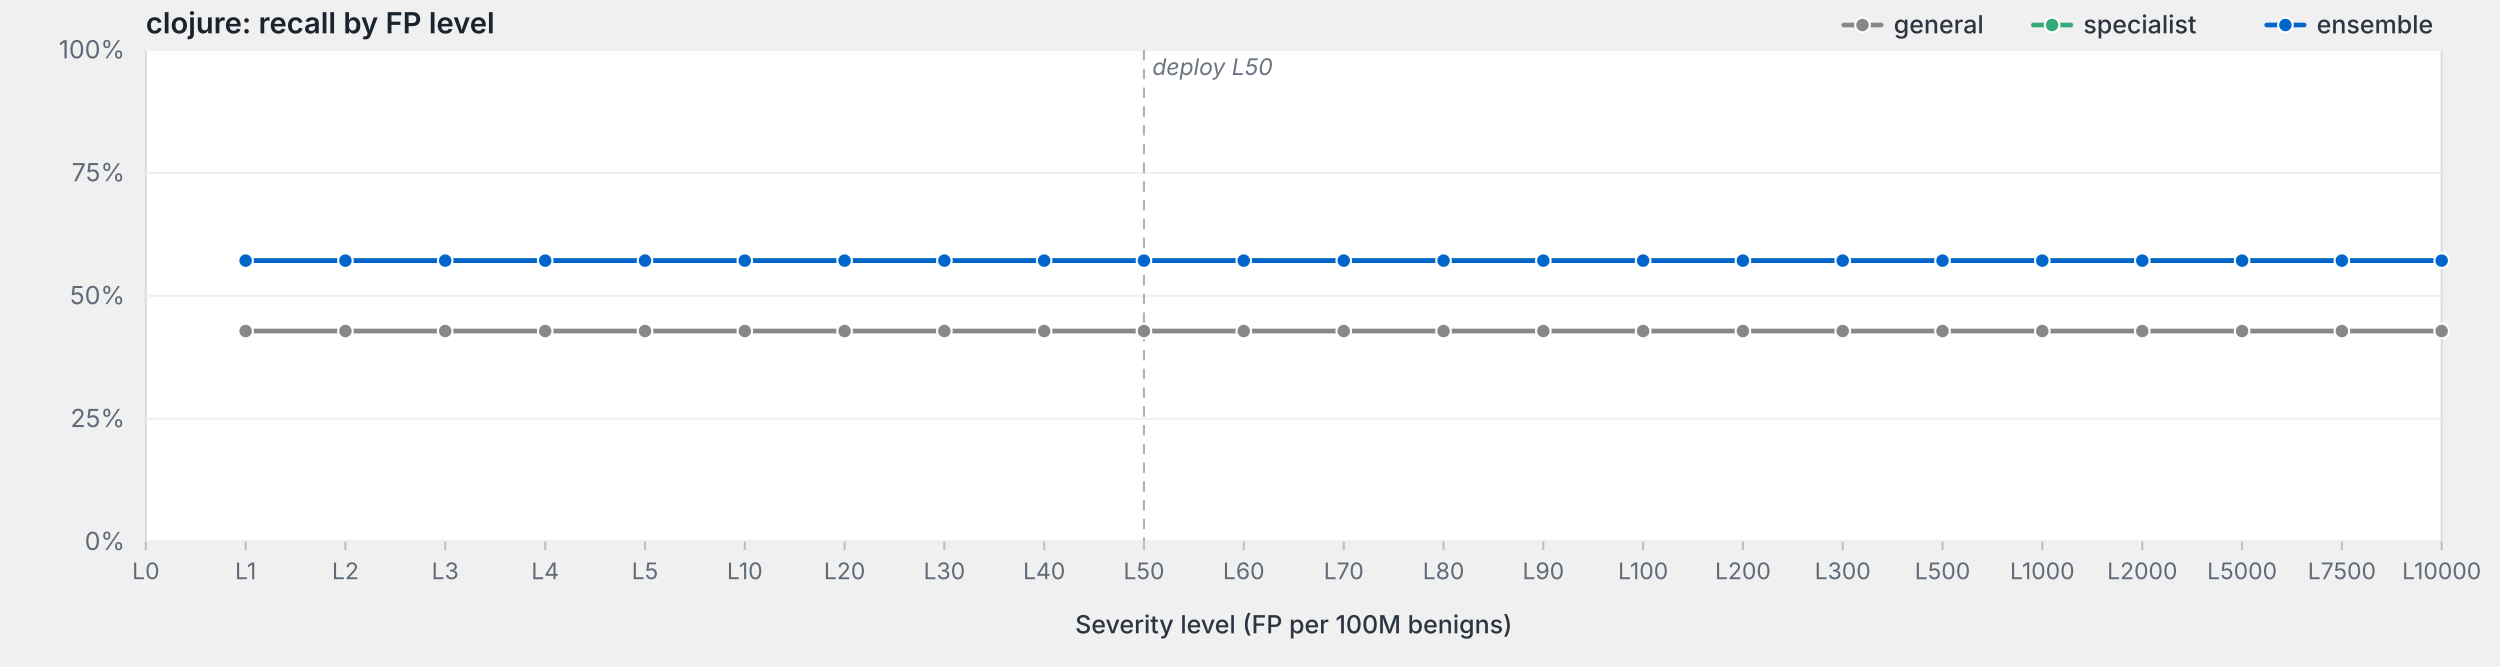
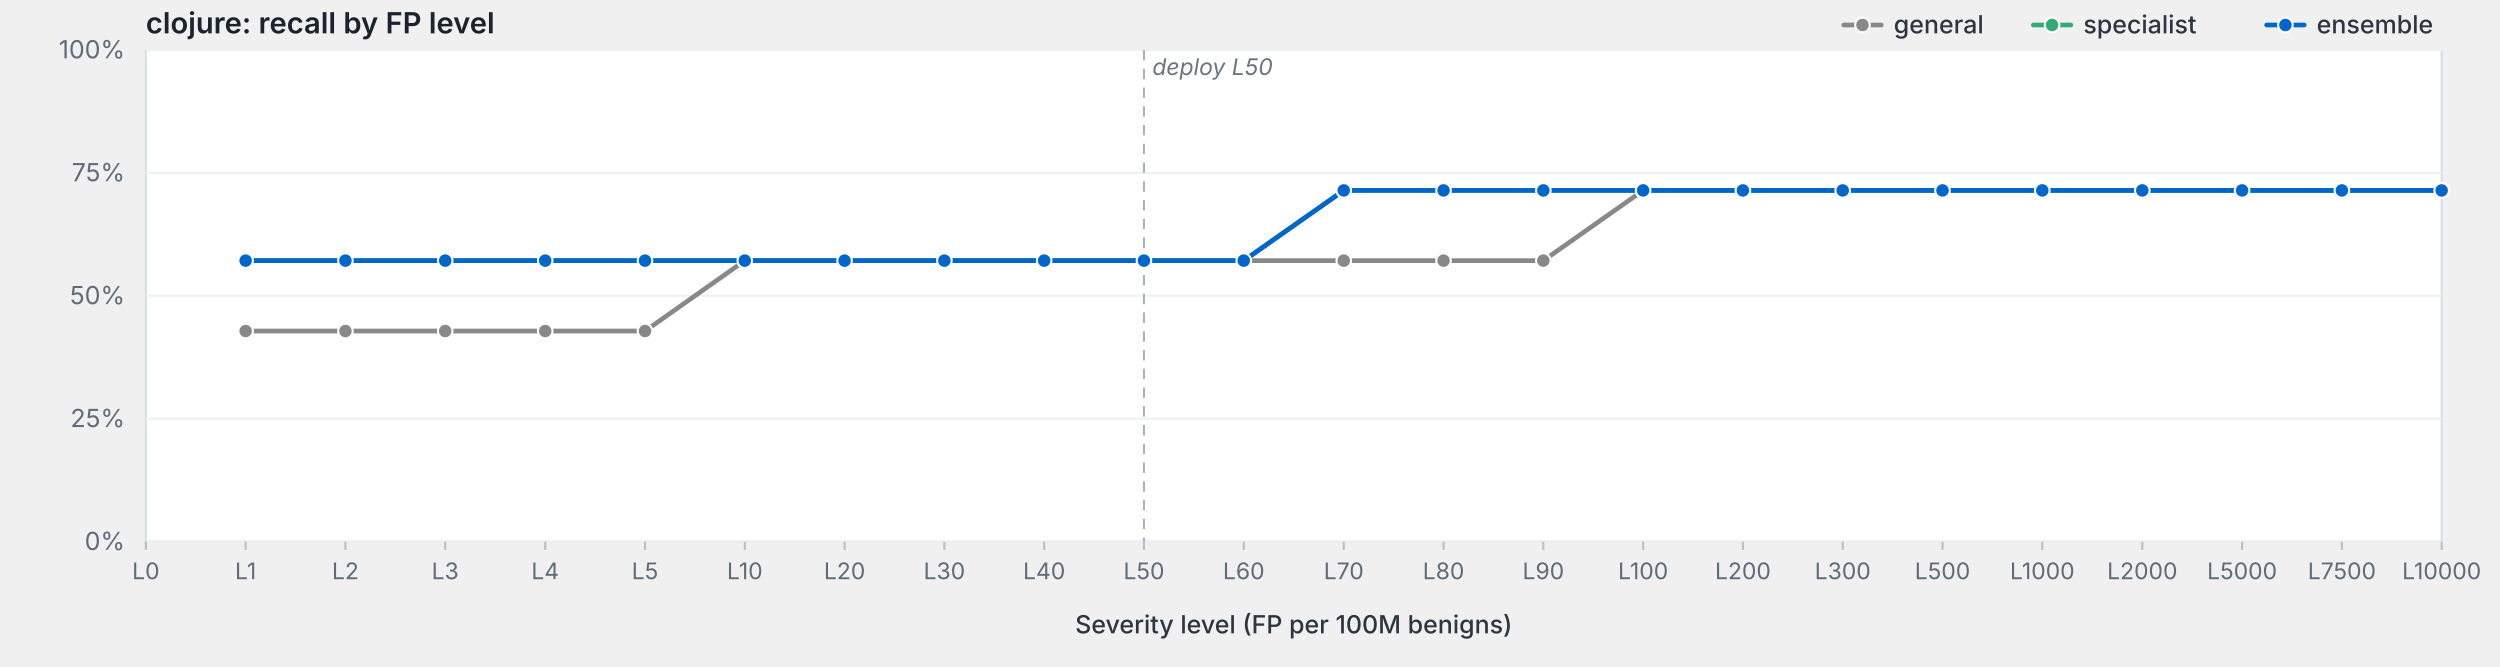
<svg xmlns="http://www.w3.org/2000/svg" viewBox="0 0 1200 320" width="1200" height="320" preserveAspectRatio="xMidYMid meet" role="img" aria-label="clojure: recall by FP level">
  <style>svg { background: #fdfdfd; }.frame { fill: #fff; stroke: #d8dde3; stroke-width: 1; }.grid { stroke: #eef0f3; stroke-width: 1; }.tick { stroke: #b8bfc7; stroke-width: 1; }.axis-label { fill: #5f6b78; font-family: -apple-system, BlinkMacSystemFont, "Segoe UI", system-ui, sans-serif; font-size: 12px; }.x-label { fill: #5f6b78; font-family: -apple-system, BlinkMacSystemFont, "Segoe UI", system-ui, sans-serif; font-size: 11px; }.axis-title { fill: #2d3540; font-family: -apple-system, BlinkMacSystemFont, "Segoe UI", system-ui, sans-serif; font-size: 12px; font-weight: 500; }.title { fill: #1a232e; font-family: -apple-system, BlinkMacSystemFont, "Segoe UI", system-ui, sans-serif; font-size: 14px; font-weight: 600; }.deploy-marker { stroke: #aab2bd; stroke-width: 1; stroke-dasharray: 5,4; }.deploy-label { fill: #6b7480; font-family: -apple-system, BlinkMacSystemFont, "Segoe UI", system-ui, sans-serif; font-size: 11px; font-style: italic; }.curve { fill: none; stroke-width: 2.25; stroke-linejoin: round; stroke-linecap: round; }.marker { stroke: #fff; stroke-width: 1; }.legend-text { fill: #2d3540; font-family: -apple-system, BlinkMacSystemFont, "Segoe UI", system-ui, sans-serif; font-size: 12px; font-weight: 500; }</style>
  <text class="title" x="70" y="16">clojure: recall by FP level</text>
  <rect class="frame" x="70" y="24" width="1102" height="236" />
  <line class="grid" x1="70" y1="260.0" x2="1172" y2="260.0" />
  <text class="axis-label" x="60" y="264.0" text-anchor="end">0%</text>
  <line class="grid" x1="70" y1="201.0" x2="1172" y2="201.0" />
  <text class="axis-label" x="60" y="205.0" text-anchor="end">25%</text>
  <line class="grid" x1="70" y1="142.0" x2="1172" y2="142.0" />
  <text class="axis-label" x="60" y="146.0" text-anchor="end">50%</text>
  <line class="grid" x1="70" y1="83.0" x2="1172" y2="83.0" />
  <text class="axis-label" x="60" y="87.0" text-anchor="end">75%</text>
  <line class="grid" x1="70" y1="24.0" x2="1172" y2="24.0" />
  <text class="axis-label" x="60" y="28.0" text-anchor="end">100%</text>
  <line class="deploy-marker" x1="549.1" y1="24" x2="549.1" y2="260" />
  <text class="deploy-label" x="553.1" y="36" text-anchor="start">deploy L50</text>
  <line class="tick" x1="70.0" y1="260" x2="70.0" y2="264" />
  <text class="x-label" x="70.0" y="278" text-anchor="middle">L0</text>
  <line class="tick" x1="117.9" y1="260" x2="117.9" y2="264" />
  <text class="x-label" x="117.9" y="278" text-anchor="middle">L1</text>
  <line class="tick" x1="165.8" y1="260" x2="165.8" y2="264" />
  <text class="x-label" x="165.8" y="278" text-anchor="middle">L2</text>
  <line class="tick" x1="213.7" y1="260" x2="213.7" y2="264" />
  <text class="x-label" x="213.7" y="278" text-anchor="middle">L3</text>
  <line class="tick" x1="261.7" y1="260" x2="261.7" y2="264" />
  <text class="x-label" x="261.7" y="278" text-anchor="middle">L4</text>
  <line class="tick" x1="309.6" y1="260" x2="309.6" y2="264" />
  <text class="x-label" x="309.6" y="278" text-anchor="middle">L5</text>
  <line class="tick" x1="357.5" y1="260" x2="357.5" y2="264" />
  <text class="x-label" x="357.5" y="278" text-anchor="middle">L10</text>
  <line class="tick" x1="405.4" y1="260" x2="405.4" y2="264" />
  <text class="x-label" x="405.4" y="278" text-anchor="middle">L20</text>
  <line class="tick" x1="453.3" y1="260" x2="453.3" y2="264" />
  <text class="x-label" x="453.3" y="278" text-anchor="middle">L30</text>
  <line class="tick" x1="501.2" y1="260" x2="501.2" y2="264" />
  <text class="x-label" x="501.2" y="278" text-anchor="middle">L40</text>
  <line class="tick" x1="549.1" y1="260" x2="549.1" y2="264" />
  <text class="x-label" x="549.1" y="278" text-anchor="middle">L50</text>
  <line class="tick" x1="597.0" y1="260" x2="597.0" y2="264" />
  <text class="x-label" x="597.0" y="278" text-anchor="middle">L60</text>
  <line class="tick" x1="645.0" y1="260" x2="645.0" y2="264" />
  <text class="x-label" x="645.0" y="278" text-anchor="middle">L70</text>
  <line class="tick" x1="692.9" y1="260" x2="692.9" y2="264" />
  <text class="x-label" x="692.9" y="278" text-anchor="middle">L80</text>
  <line class="tick" x1="740.8" y1="260" x2="740.8" y2="264" />
  <text class="x-label" x="740.8" y="278" text-anchor="middle">L90</text>
  <line class="tick" x1="788.7" y1="260" x2="788.7" y2="264" />
  <text class="x-label" x="788.7" y="278" text-anchor="middle">L100</text>
  <line class="tick" x1="836.6" y1="260" x2="836.6" y2="264" />
  <text class="x-label" x="836.6" y="278" text-anchor="middle">L200</text>
  <line class="tick" x1="884.5" y1="260" x2="884.5" y2="264" />
  <text class="x-label" x="884.5" y="278" text-anchor="middle">L300</text>
  <line class="tick" x1="932.4" y1="260" x2="932.4" y2="264" />
  <text class="x-label" x="932.4" y="278" text-anchor="middle">L500</text>
  <line class="tick" x1="980.3" y1="260" x2="980.3" y2="264" />
  <text class="x-label" x="980.3" y="278" text-anchor="middle">L1000</text>
  <line class="tick" x1="1028.3" y1="260" x2="1028.3" y2="264" />
  <text class="x-label" x="1028.3" y="278" text-anchor="middle">L2000</text>
  <line class="tick" x1="1076.2" y1="260" x2="1076.2" y2="264" />
  <text class="x-label" x="1076.2" y="278" text-anchor="middle">L5000</text>
  <line class="tick" x1="1124.1" y1="260" x2="1124.1" y2="264" />
  <text class="x-label" x="1124.1" y="278" text-anchor="middle">L7500</text>
  <line class="tick" x1="1172.0" y1="260" x2="1172.0" y2="264" />
  <text class="x-label" x="1172.0" y="278" text-anchor="middle">L10000</text>
  <text class="axis-title" x="621.0" y="304" text-anchor="middle">Severity level (FP per 100M benigns)</text>
-   <path class="curve" d="M117.9,158.9 L165.8,158.9 L213.7,158.9 L261.7,158.9 L309.6,158.9 L357.5,158.9 L405.4,158.9 L453.3,158.9 L501.2,158.9 L549.1,158.9 L597.0,158.9 L645.0,158.9 L692.9,158.9 L740.8,158.9 L788.7,158.9 L836.6,158.9 L884.5,158.9 L932.4,158.9 L980.3,158.9 L1028.3,158.9 L1076.2,158.9 L1124.1,158.9 L1172.0,158.9" stroke="#888" />
+   <path class="curve" d="M117.9,158.9 L165.8,158.9 L213.7,158.9 L261.7,158.9 L309.6,158.9 L357.5,125.1 L405.4,125.1 L453.3,125.1 L501.2,125.1 L549.1,125.1 L597.0,125.1 L645.0,125.1 L692.9,125.1 L740.8,125.1 L788.7,91.4 L836.6,91.4 L884.5,91.4 L932.4,91.4 L980.3,91.4 L1028.3,91.4 L1076.2,91.4 L1124.1,91.4 L1172.0,91.4" stroke="#888" />
  <circle class="marker" cx="117.9" cy="158.9" r="3.5" fill="#888" />
  <circle class="marker" cx="165.8" cy="158.9" r="3.5" fill="#888" />
  <circle class="marker" cx="213.7" cy="158.9" r="3.5" fill="#888" />
  <circle class="marker" cx="261.7" cy="158.9" r="3.5" fill="#888" />
  <circle class="marker" cx="309.6" cy="158.9" r="3.5" fill="#888" />
-   <circle class="marker" cx="357.5" cy="158.9" r="3.5" fill="#888" />
-   <circle class="marker" cx="405.4" cy="158.9" r="3.5" fill="#888" />
-   <circle class="marker" cx="453.3" cy="158.9" r="3.5" fill="#888" />
-   <circle class="marker" cx="501.2" cy="158.9" r="3.5" fill="#888" />
-   <circle class="marker" cx="549.1" cy="158.9" r="3.5" fill="#888" />
-   <circle class="marker" cx="597.0" cy="158.9" r="3.5" fill="#888" />
-   <circle class="marker" cx="645.0" cy="158.9" r="3.5" fill="#888" />
-   <circle class="marker" cx="692.9" cy="158.9" r="3.5" fill="#888" />
-   <circle class="marker" cx="740.8" cy="158.9" r="3.5" fill="#888" />
-   <circle class="marker" cx="788.7" cy="158.9" r="3.5" fill="#888" />
-   <circle class="marker" cx="836.6" cy="158.9" r="3.5" fill="#888" />
-   <circle class="marker" cx="884.5" cy="158.9" r="3.5" fill="#888" />
-   <circle class="marker" cx="932.4" cy="158.9" r="3.5" fill="#888" />
-   <circle class="marker" cx="980.3" cy="158.9" r="3.5" fill="#888" />
-   <circle class="marker" cx="1028.3" cy="158.9" r="3.5" fill="#888" />
-   <circle class="marker" cx="1076.2" cy="158.9" r="3.5" fill="#888" />
-   <circle class="marker" cx="1124.1" cy="158.9" r="3.5" fill="#888" />
-   <circle class="marker" cx="1172.0" cy="158.9" r="3.5" fill="#888" />
-   <path class="curve" d="M117.9,125.1 L165.8,125.1 L213.7,125.1 L261.7,125.1 L309.6,125.1 L357.5,125.1 L405.4,125.1 L453.3,125.1 L501.2,125.1 L549.1,125.1 L597.0,125.1 L645.0,125.1 L692.9,125.1 L740.8,125.1 L788.7,125.1 L836.6,125.1 L884.5,125.1 L932.4,125.1 L980.3,125.1 L1028.3,125.1 L1076.2,125.1 L1124.1,125.1 L1172.0,125.1" stroke="#3a7" />
+   <circle class="marker" cx="357.5" cy="125.1" r="3.5" fill="#888" />
+   <circle class="marker" cx="405.4" cy="125.1" r="3.5" fill="#888" />
+   <circle class="marker" cx="453.3" cy="125.1" r="3.5" fill="#888" />
+   <circle class="marker" cx="501.2" cy="125.1" r="3.5" fill="#888" />
+   <circle class="marker" cx="549.1" cy="125.1" r="3.5" fill="#888" />
+   <circle class="marker" cx="597.0" cy="125.1" r="3.5" fill="#888" />
+   <circle class="marker" cx="645.0" cy="125.1" r="3.5" fill="#888" />
+   <circle class="marker" cx="692.9" cy="125.1" r="3.5" fill="#888" />
+   <circle class="marker" cx="740.8" cy="125.1" r="3.5" fill="#888" />
+   <circle class="marker" cx="788.7" cy="91.4" r="3.5" fill="#888" />
+   <circle class="marker" cx="836.6" cy="91.4" r="3.5" fill="#888" />
+   <circle class="marker" cx="884.5" cy="91.4" r="3.5" fill="#888" />
+   <circle class="marker" cx="932.4" cy="91.4" r="3.5" fill="#888" />
+   <circle class="marker" cx="980.3" cy="91.4" r="3.5" fill="#888" />
+   <circle class="marker" cx="1028.3" cy="91.4" r="3.5" fill="#888" />
+   <circle class="marker" cx="1076.2" cy="91.4" r="3.5" fill="#888" />
+   <circle class="marker" cx="1124.1" cy="91.4" r="3.5" fill="#888" />
+   <circle class="marker" cx="1172.0" cy="91.4" r="3.5" fill="#888" />
+   <path class="curve" d="M117.9,125.1 L165.8,125.1 L213.7,125.1 L261.7,125.1 L309.6,125.1 L357.5,125.1 L405.4,125.1 L453.3,125.1 L501.2,125.1 L549.1,125.1 L597.0,125.1 L645.0,91.4 L692.9,91.4 L740.8,91.4 L788.7,91.4 L836.6,91.4 L884.5,91.4 L932.4,91.4 L980.3,91.4 L1028.3,91.4 L1076.2,91.4 L1124.1,91.4 L1172.0,91.4" stroke="#3a7" />
  <circle class="marker" cx="117.9" cy="125.1" r="3.5" fill="#3a7" />
  <circle class="marker" cx="165.8" cy="125.1" r="3.5" fill="#3a7" />
  <circle class="marker" cx="213.7" cy="125.1" r="3.5" fill="#3a7" />
  <circle class="marker" cx="261.7" cy="125.1" r="3.5" fill="#3a7" />
  <circle class="marker" cx="309.6" cy="125.1" r="3.5" fill="#3a7" />
  <circle class="marker" cx="357.5" cy="125.1" r="3.5" fill="#3a7" />
  <circle class="marker" cx="405.4" cy="125.1" r="3.5" fill="#3a7" />
  <circle class="marker" cx="453.3" cy="125.1" r="3.5" fill="#3a7" />
  <circle class="marker" cx="501.2" cy="125.1" r="3.5" fill="#3a7" />
  <circle class="marker" cx="549.1" cy="125.1" r="3.5" fill="#3a7" />
  <circle class="marker" cx="597.0" cy="125.1" r="3.5" fill="#3a7" />
-   <circle class="marker" cx="645.0" cy="125.1" r="3.5" fill="#3a7" />
-   <circle class="marker" cx="692.9" cy="125.1" r="3.5" fill="#3a7" />
-   <circle class="marker" cx="740.8" cy="125.1" r="3.5" fill="#3a7" />
-   <circle class="marker" cx="788.7" cy="125.1" r="3.5" fill="#3a7" />
-   <circle class="marker" cx="836.6" cy="125.1" r="3.5" fill="#3a7" />
-   <circle class="marker" cx="884.5" cy="125.1" r="3.5" fill="#3a7" />
-   <circle class="marker" cx="932.4" cy="125.1" r="3.5" fill="#3a7" />
-   <circle class="marker" cx="980.3" cy="125.1" r="3.5" fill="#3a7" />
-   <circle class="marker" cx="1028.3" cy="125.1" r="3.5" fill="#3a7" />
-   <circle class="marker" cx="1076.2" cy="125.1" r="3.5" fill="#3a7" />
-   <circle class="marker" cx="1124.1" cy="125.1" r="3.5" fill="#3a7" />
-   <circle class="marker" cx="1172.0" cy="125.1" r="3.5" fill="#3a7" />
-   <path class="curve" d="M117.9,125.1 L165.8,125.1 L213.7,125.1 L261.7,125.1 L309.6,125.1 L357.5,125.1 L405.4,125.1 L453.3,125.1 L501.2,125.1 L549.1,125.1 L597.0,125.1 L645.0,125.1 L692.9,125.1 L740.8,125.1 L788.7,125.1 L836.6,125.1 L884.5,125.1 L932.4,125.1 L980.3,125.1 L1028.3,125.1 L1076.2,125.1 L1124.1,125.1 L1172.0,125.1" stroke="#06c" />
+   <circle class="marker" cx="645.0" cy="91.4" r="3.5" fill="#3a7" />
+   <circle class="marker" cx="692.9" cy="91.4" r="3.5" fill="#3a7" />
+   <circle class="marker" cx="740.8" cy="91.4" r="3.5" fill="#3a7" />
+   <circle class="marker" cx="788.7" cy="91.4" r="3.5" fill="#3a7" />
+   <circle class="marker" cx="836.6" cy="91.4" r="3.5" fill="#3a7" />
+   <circle class="marker" cx="884.5" cy="91.4" r="3.5" fill="#3a7" />
+   <circle class="marker" cx="932.4" cy="91.4" r="3.5" fill="#3a7" />
+   <circle class="marker" cx="980.3" cy="91.4" r="3.5" fill="#3a7" />
+   <circle class="marker" cx="1028.3" cy="91.4" r="3.5" fill="#3a7" />
+   <circle class="marker" cx="1076.2" cy="91.4" r="3.5" fill="#3a7" />
+   <circle class="marker" cx="1124.1" cy="91.4" r="3.5" fill="#3a7" />
+   <circle class="marker" cx="1172.0" cy="91.4" r="3.5" fill="#3a7" />
+   <path class="curve" d="M117.9,125.1 L165.8,125.1 L213.7,125.1 L261.7,125.1 L309.6,125.1 L357.5,125.1 L405.4,125.1 L453.3,125.1 L501.2,125.1 L549.1,125.1 L597.0,125.1 L645.0,91.4 L692.9,91.4 L740.8,91.4 L788.7,91.4 L836.6,91.4 L884.5,91.4 L932.4,91.4 L980.3,91.4 L1028.3,91.4 L1076.2,91.4 L1124.1,91.4 L1172.0,91.4" stroke="#06c" />
  <circle class="marker" cx="117.9" cy="125.1" r="3.5" fill="#06c" />
  <circle class="marker" cx="165.8" cy="125.1" r="3.5" fill="#06c" />
  <circle class="marker" cx="213.7" cy="125.1" r="3.5" fill="#06c" />
  <circle class="marker" cx="261.7" cy="125.1" r="3.5" fill="#06c" />
  <circle class="marker" cx="309.6" cy="125.1" r="3.5" fill="#06c" />
  <circle class="marker" cx="357.5" cy="125.1" r="3.5" fill="#06c" />
  <circle class="marker" cx="405.4" cy="125.1" r="3.5" fill="#06c" />
  <circle class="marker" cx="453.3" cy="125.1" r="3.5" fill="#06c" />
  <circle class="marker" cx="501.2" cy="125.1" r="3.5" fill="#06c" />
  <circle class="marker" cx="549.1" cy="125.1" r="3.5" fill="#06c" />
  <circle class="marker" cx="597.0" cy="125.1" r="3.5" fill="#06c" />
-   <circle class="marker" cx="645.0" cy="125.1" r="3.5" fill="#06c" />
-   <circle class="marker" cx="692.9" cy="125.1" r="3.5" fill="#06c" />
-   <circle class="marker" cx="740.8" cy="125.1" r="3.5" fill="#06c" />
-   <circle class="marker" cx="788.7" cy="125.1" r="3.5" fill="#06c" />
-   <circle class="marker" cx="836.6" cy="125.1" r="3.5" fill="#06c" />
-   <circle class="marker" cx="884.5" cy="125.1" r="3.5" fill="#06c" />
-   <circle class="marker" cx="932.4" cy="125.1" r="3.5" fill="#06c" />
-   <circle class="marker" cx="980.3" cy="125.1" r="3.5" fill="#06c" />
-   <circle class="marker" cx="1028.3" cy="125.1" r="3.5" fill="#06c" />
-   <circle class="marker" cx="1076.2" cy="125.1" r="3.5" fill="#06c" />
-   <circle class="marker" cx="1124.1" cy="125.1" r="3.5" fill="#06c" />
-   <circle class="marker" cx="1172.0" cy="125.1" r="3.5" fill="#06c" />
+   <circle class="marker" cx="645.0" cy="91.4" r="3.5" fill="#06c" />
+   <circle class="marker" cx="692.9" cy="91.4" r="3.5" fill="#06c" />
+   <circle class="marker" cx="740.8" cy="91.4" r="3.5" fill="#06c" />
+   <circle class="marker" cx="788.7" cy="91.4" r="3.5" fill="#06c" />
+   <circle class="marker" cx="836.6" cy="91.4" r="3.5" fill="#06c" />
+   <circle class="marker" cx="884.5" cy="91.4" r="3.5" fill="#06c" />
+   <circle class="marker" cx="932.4" cy="91.4" r="3.5" fill="#06c" />
+   <circle class="marker" cx="980.3" cy="91.4" r="3.5" fill="#06c" />
+   <circle class="marker" cx="1028.3" cy="91.4" r="3.5" fill="#06c" />
+   <circle class="marker" cx="1076.2" cy="91.4" r="3.5" fill="#06c" />
+   <circle class="marker" cx="1124.1" cy="91.4" r="3.5" fill="#06c" />
+   <circle class="marker" cx="1172.0" cy="91.4" r="3.5" fill="#06c" />
  <line x1="1088.0" y1="12.0" x2="1106.0" y2="12.0" stroke="#06c" stroke-width="2.25" stroke-linecap="round" />
  <circle cx="1097.0" cy="12.0" r="3.5" fill="#06c" stroke="#fff" stroke-width="1" />
  <text class="legend-text" x="1112.0" y="16.0">ensemble</text>
  <line x1="976.0" y1="12.0" x2="994.0" y2="12.0" stroke="#3a7" stroke-width="2.25" stroke-linecap="round" />
  <circle cx="985.0" cy="12.0" r="3.5" fill="#3a7" stroke="#fff" stroke-width="1" />
  <text class="legend-text" x="1000.0" y="16.0">specialist</text>
  <line x1="885.0" y1="12.0" x2="903.0" y2="12.0" stroke="#888" stroke-width="2.25" stroke-linecap="round" />
  <circle cx="894.0" cy="12.0" r="3.5" fill="#888" stroke="#fff" stroke-width="1" />
  <text class="legend-text" x="909.0" y="16.0">general</text>
</svg>
